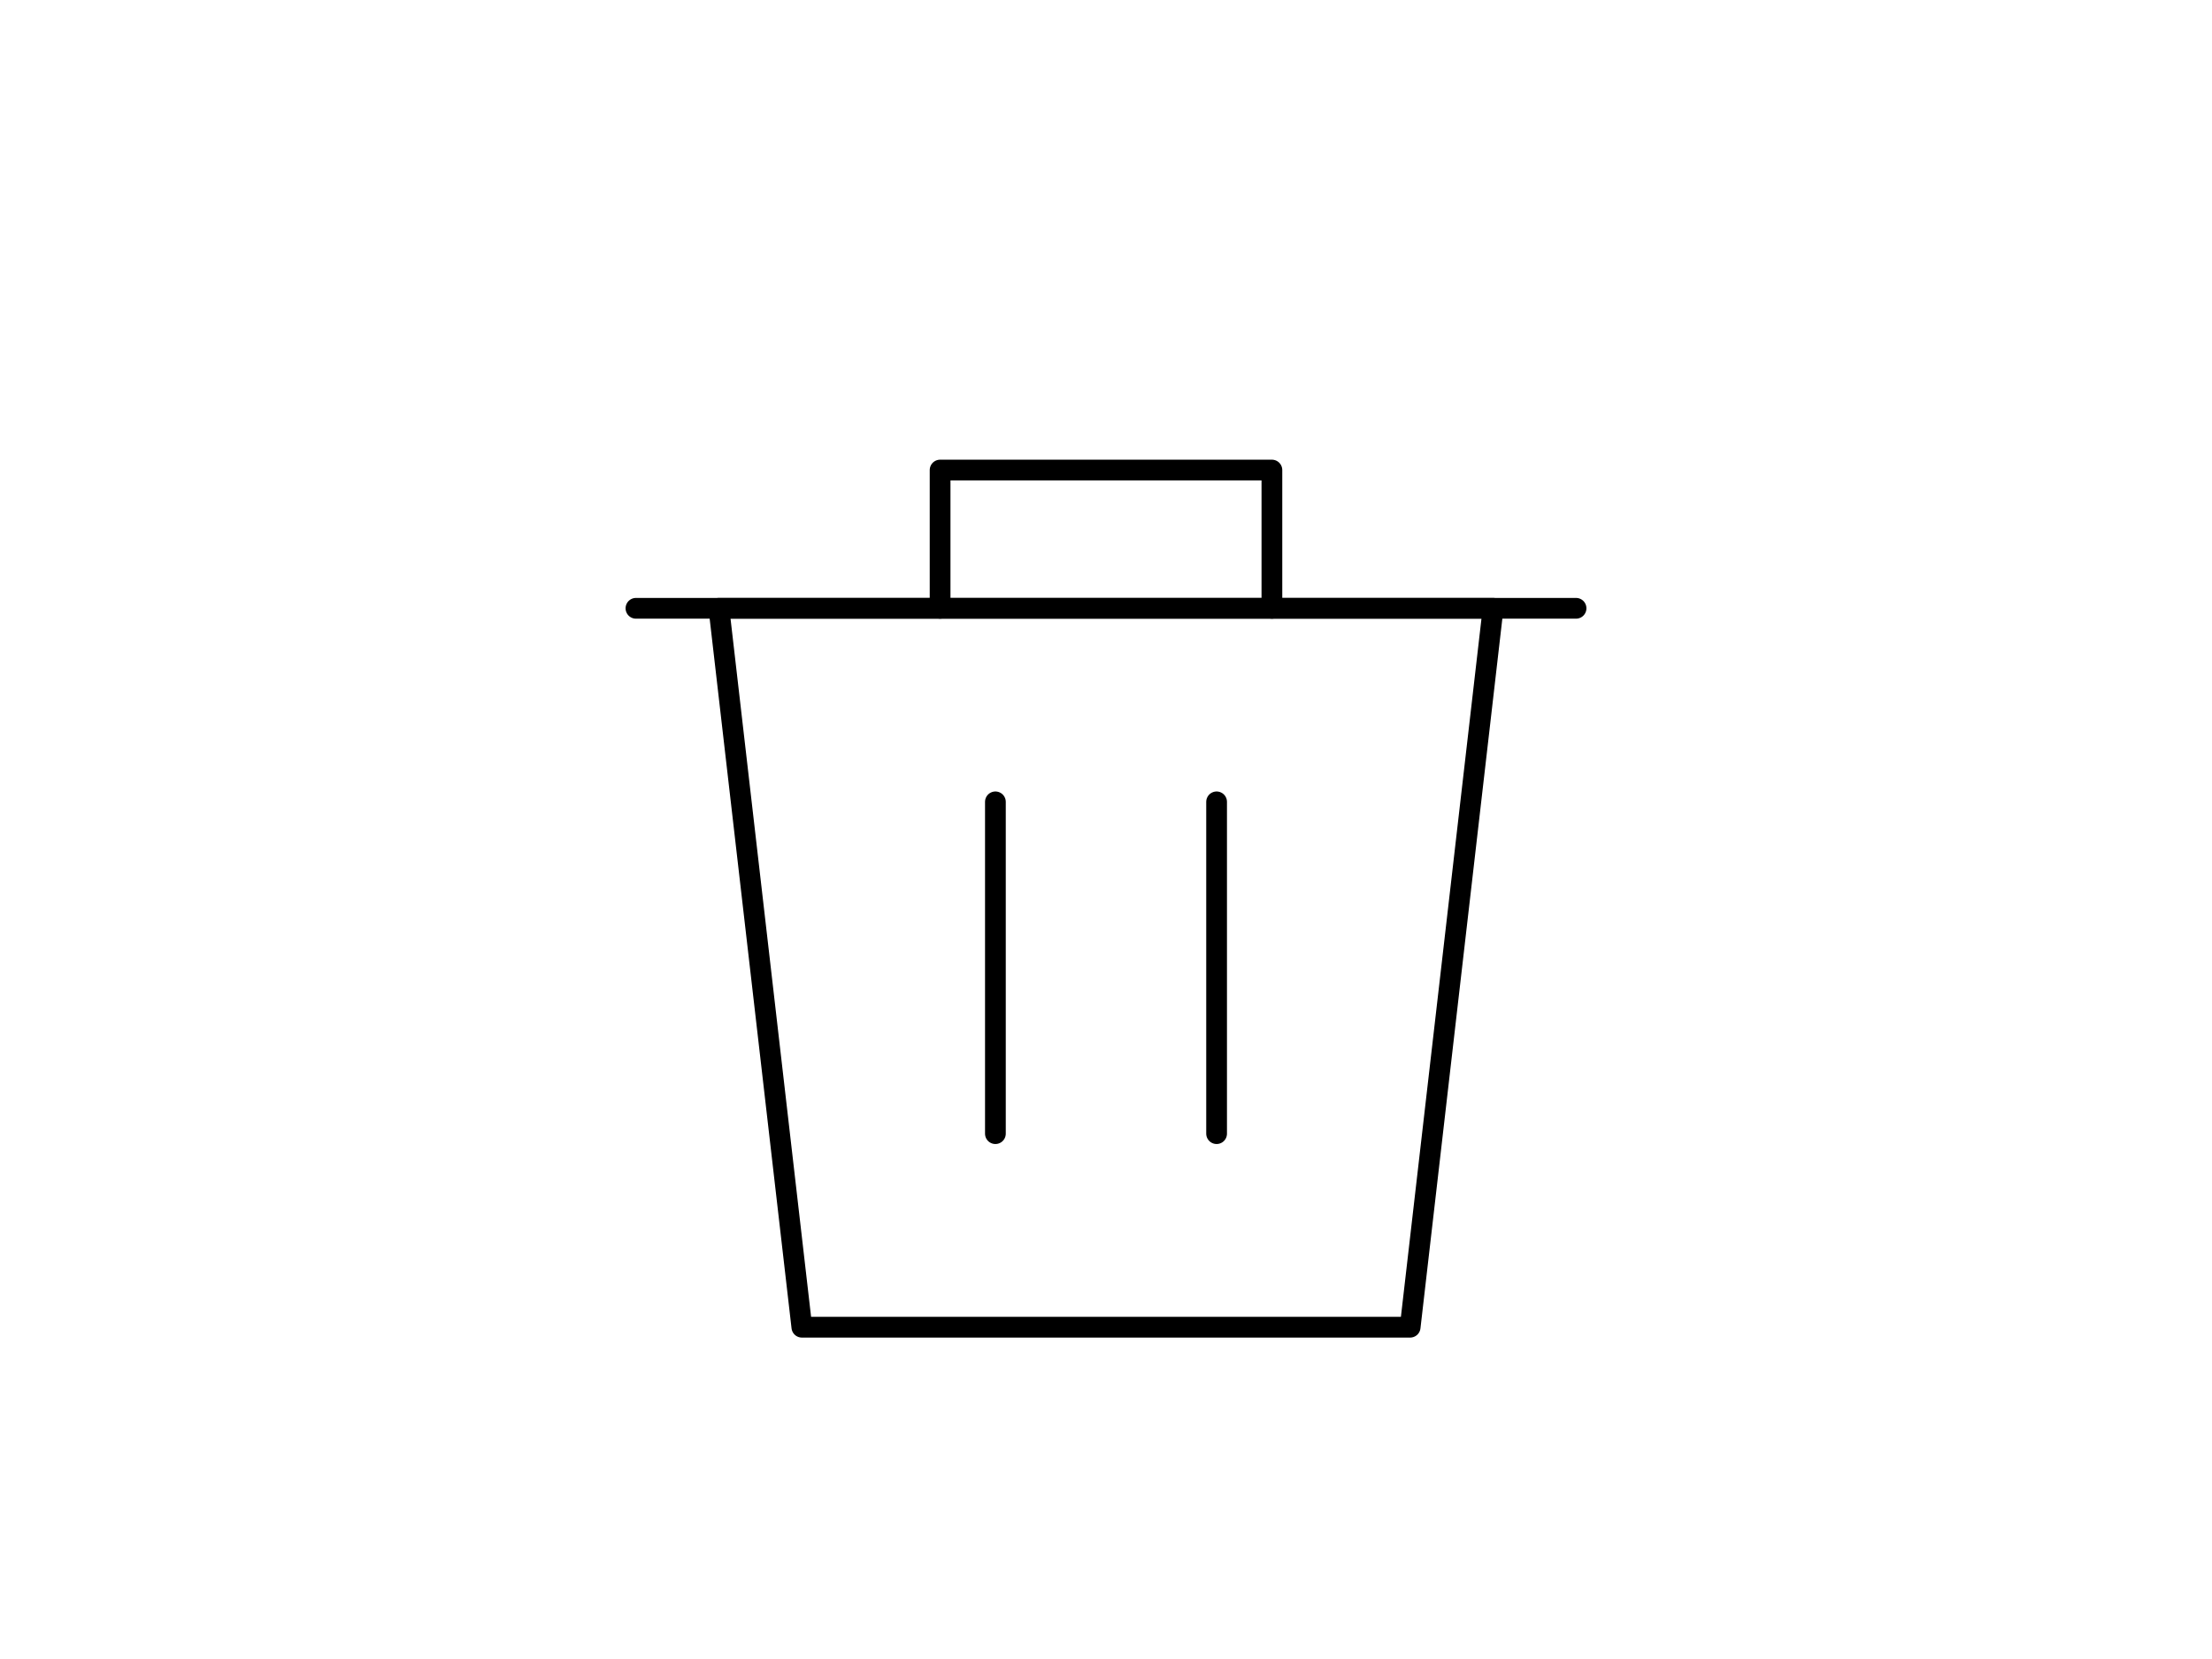
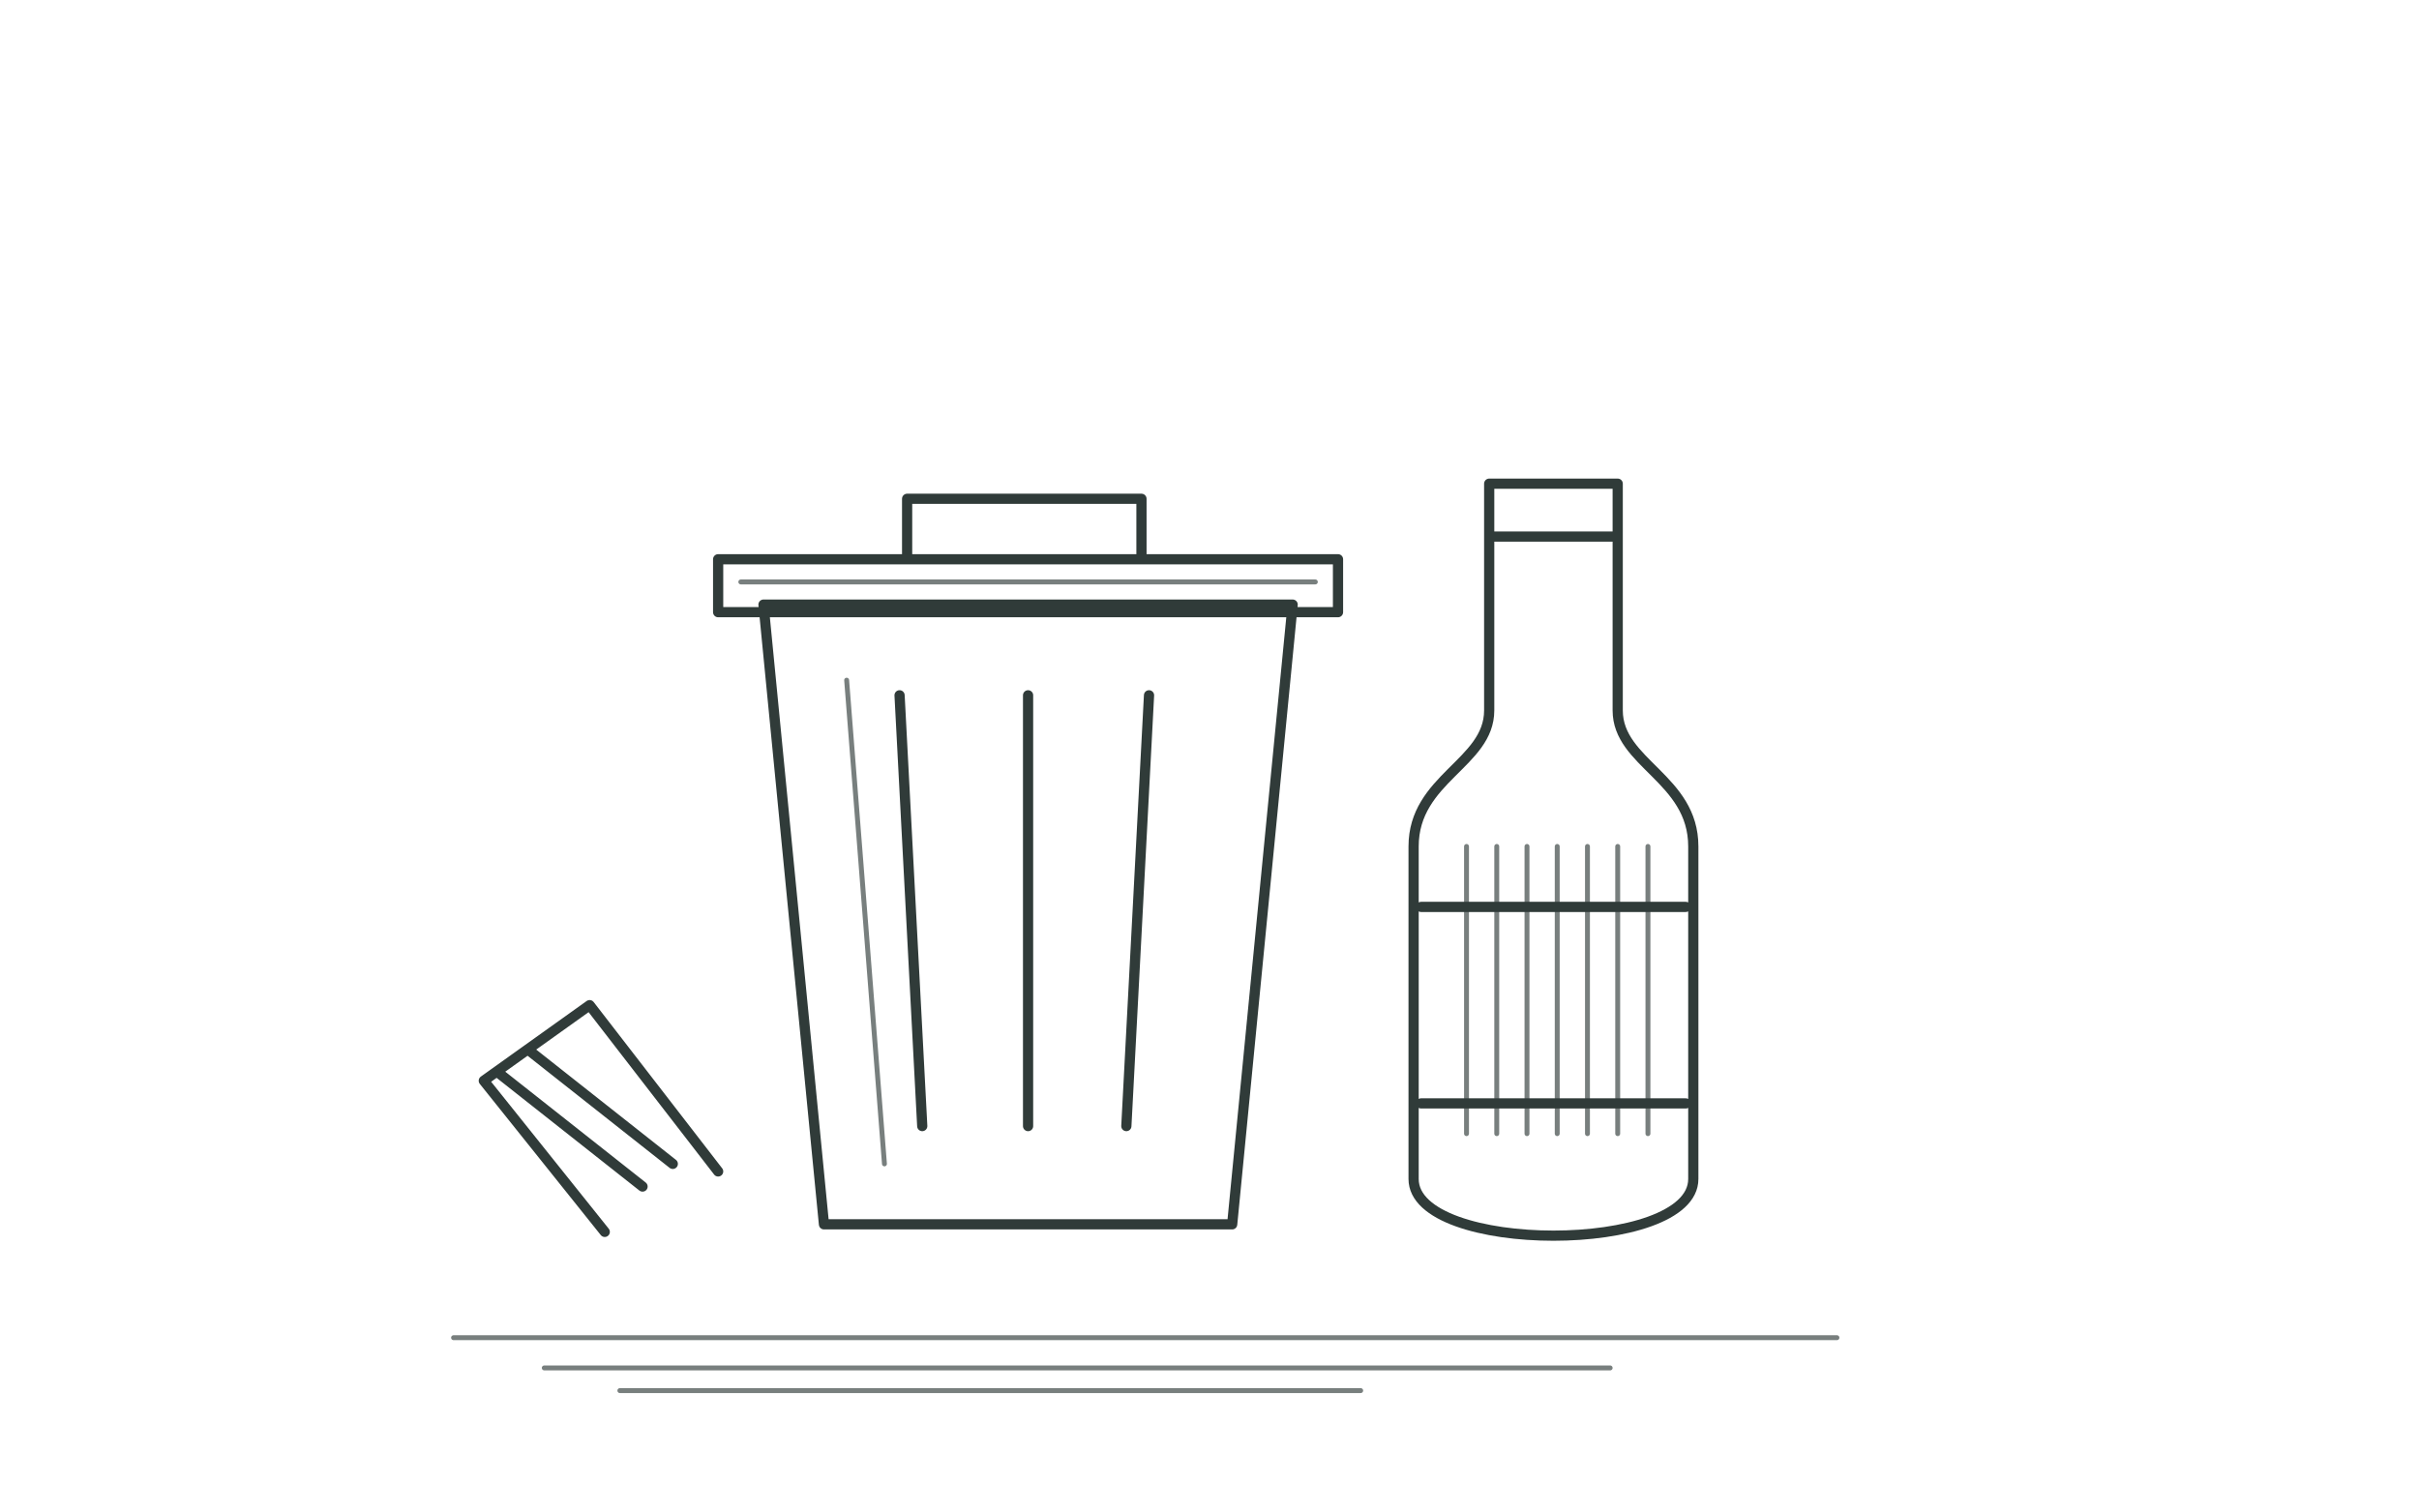
- <svg xmlns="http://www.w3.org/2000/svg" viewBox="0 0 160 120" fill="none" stroke="currentColor" stroke-width="1.5" stroke-linecap="round" stroke-linejoin="round" aria-hidden="true">
-   <path d="M52 44h56l-6 52H58z" />
-   <path d="M46 44h68" />
-   <path d="M68 44V34h24v10" />
-   <path d="M72 58v24" />
-   <path d="M88 58v24" />
+ <svg xmlns="http://www.w3.org/2000/svg" viewBox="0 0 320 200" fill="none" stroke="#303b39" stroke-width="1.35" stroke-linecap="round" stroke-linejoin="round">
+   <defs>
+     <pattern id="paper" width="1" height="1" patternUnits="userSpaceOnUse">
+       <rect width="1" height="1" fill="#f1f2ee" stroke="none" />
+     </pattern>
+   </defs>
+   <path d="M101 80h70l-8 82h-54Z M95 74h82v7H95ZM120 74v-8h31v8M119 92l3 57m14-57v57m16-57-3 57" />
+   <path d="M197 94v-23h17v23c0 7 10 9 10 18v44c0 10-37 10-37 0v-44c0-9 10-11 10-18Z M197 71v-7h17v7M188 120h35m-35 26h35" />
+   <path d="M80 163l-16-20 14-10 17 22M66 142l19 15M70 139l19 15" />
+   <path d="M60 177h183m-171 4h141m-131 3h98" stroke-width=".65" opacity=".65" />
+   <path d="M194 112v38" stroke-width=".65" opacity=".65" />
+   <path d="M198 112v38" stroke-width=".65" opacity=".65" />
+   <path d="M202 112v38" stroke-width=".65" opacity=".65" />
+   <path d="M206 112v38" stroke-width=".65" opacity=".65" />
+   <path d="M210 112v38" stroke-width=".65" opacity=".65" />
+   <path d="M214 112v38" stroke-width=".65" opacity=".65" />
+   <path d="M218 112v38" stroke-width=".65" opacity=".65" />
+   <path d="M112 90l5 64M98 77h76" stroke-width=".65" opacity=".65" />
</svg>
